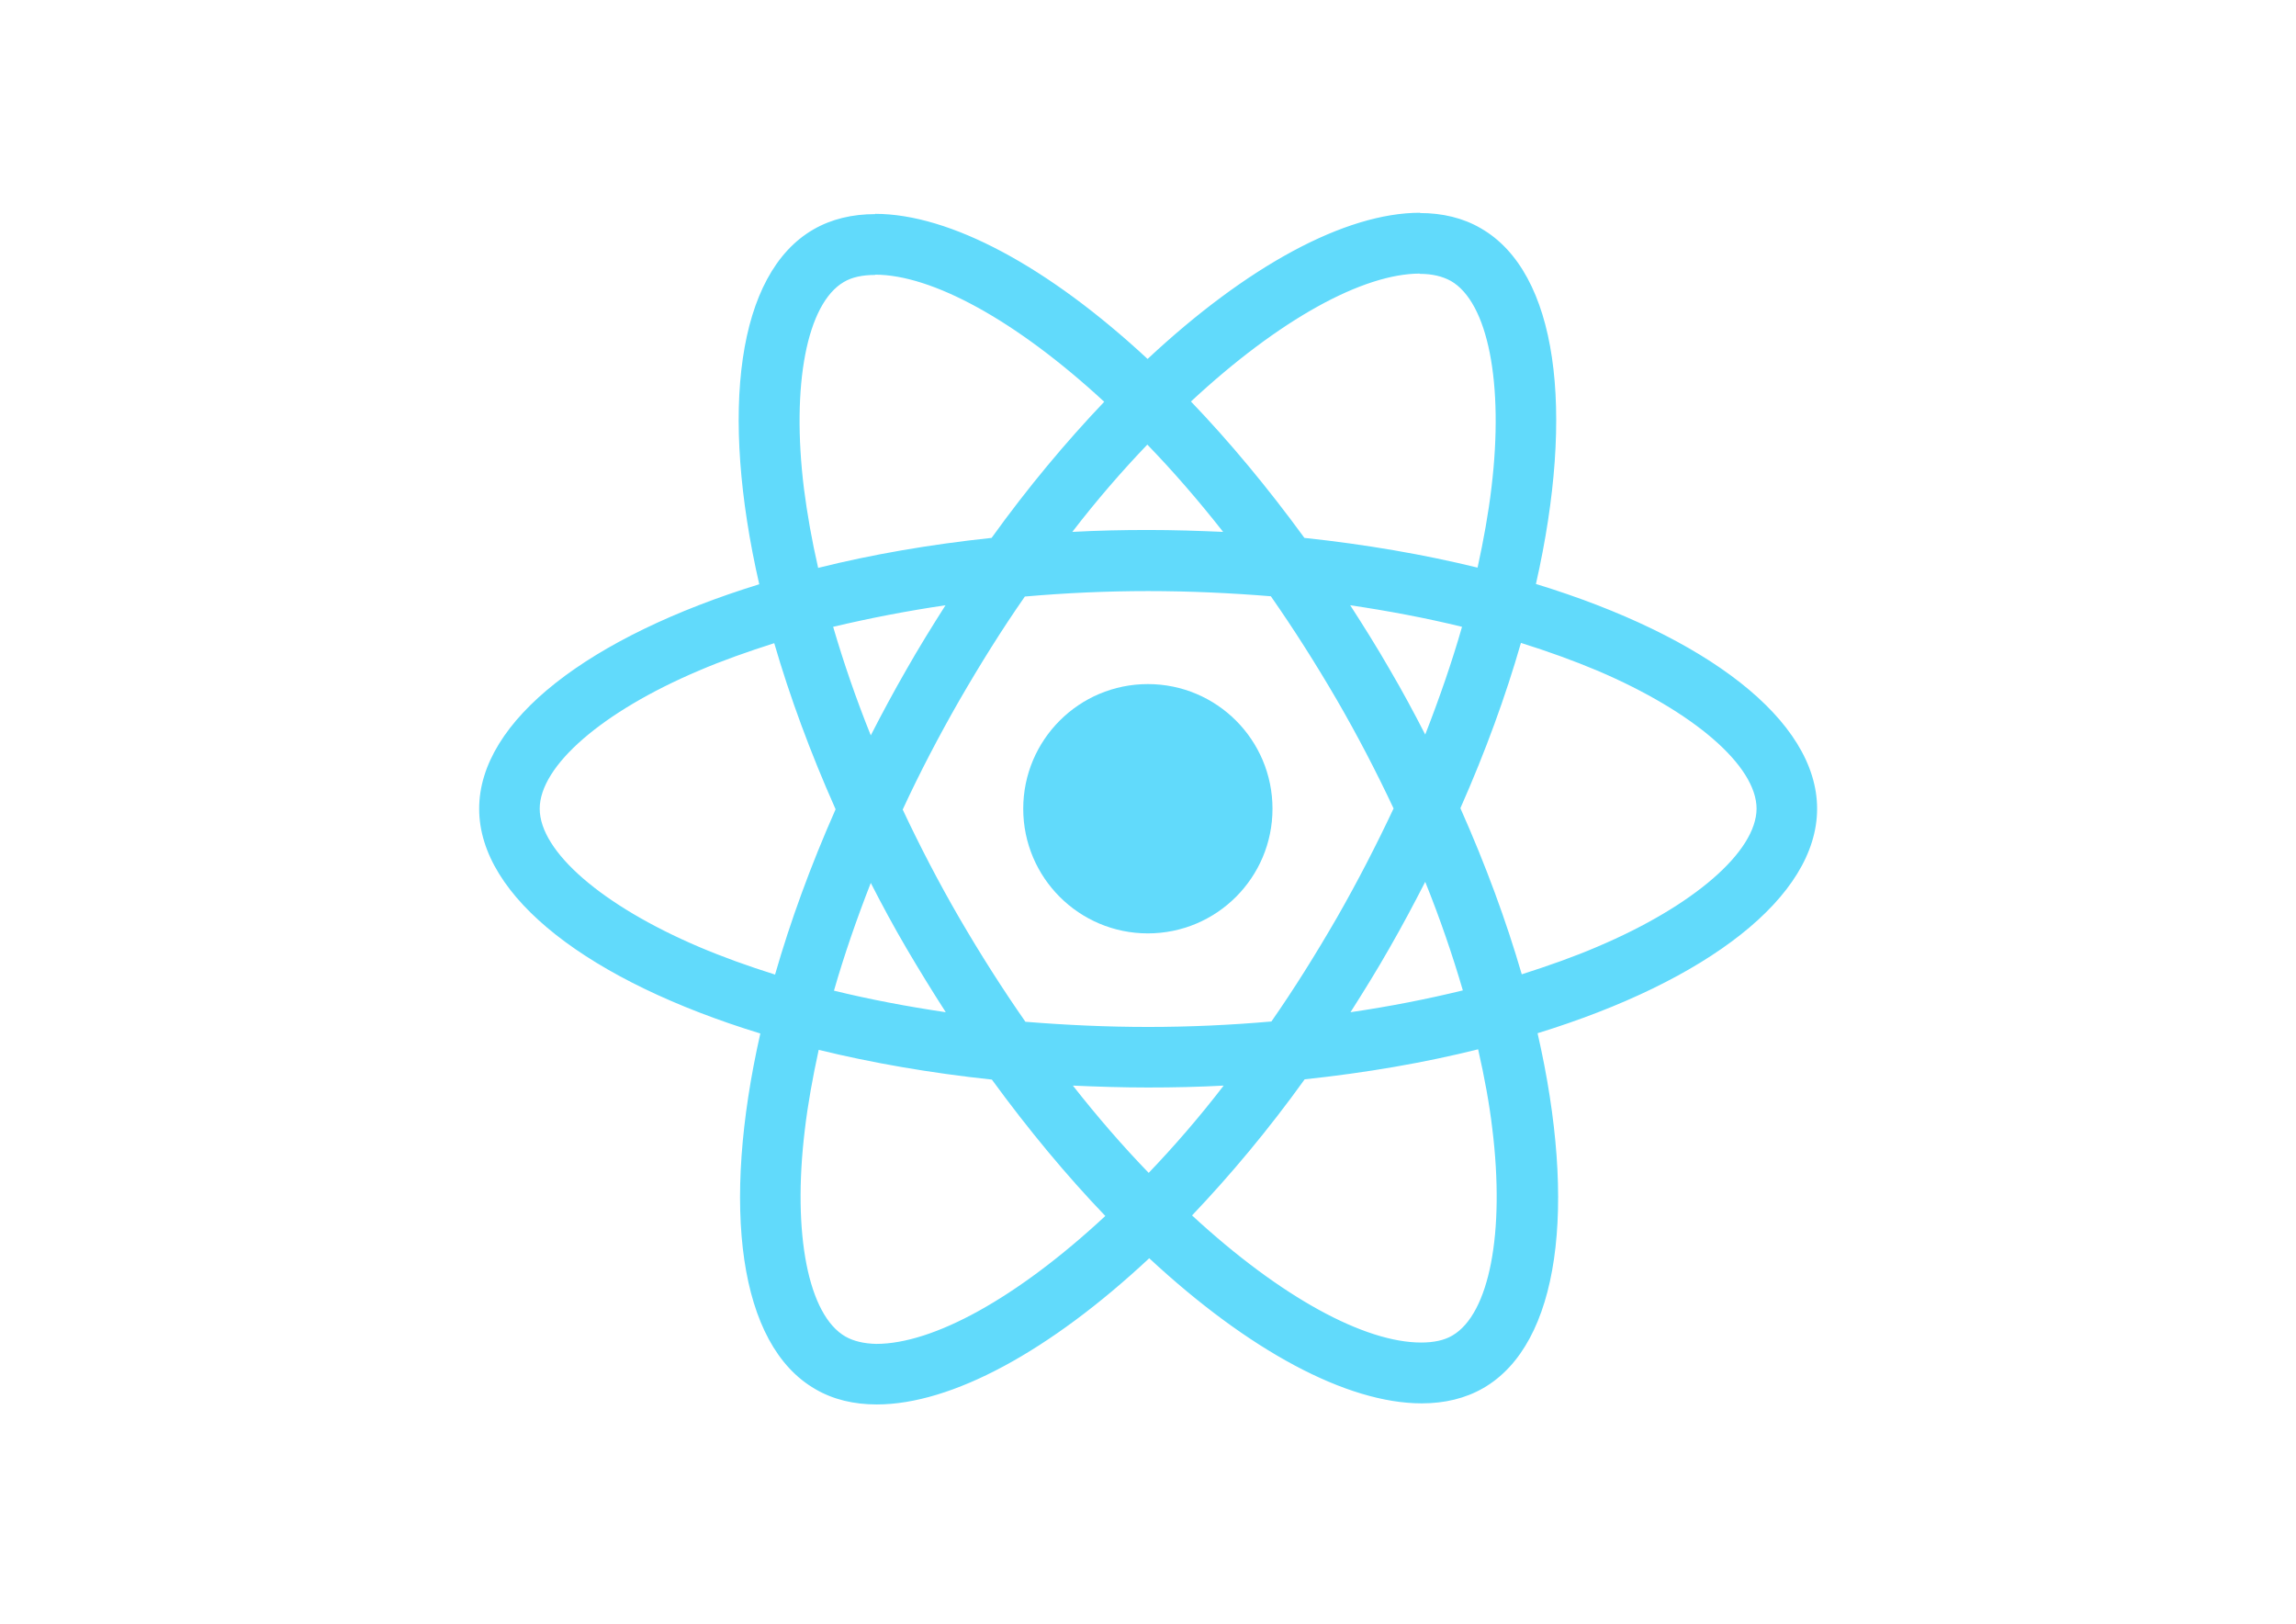
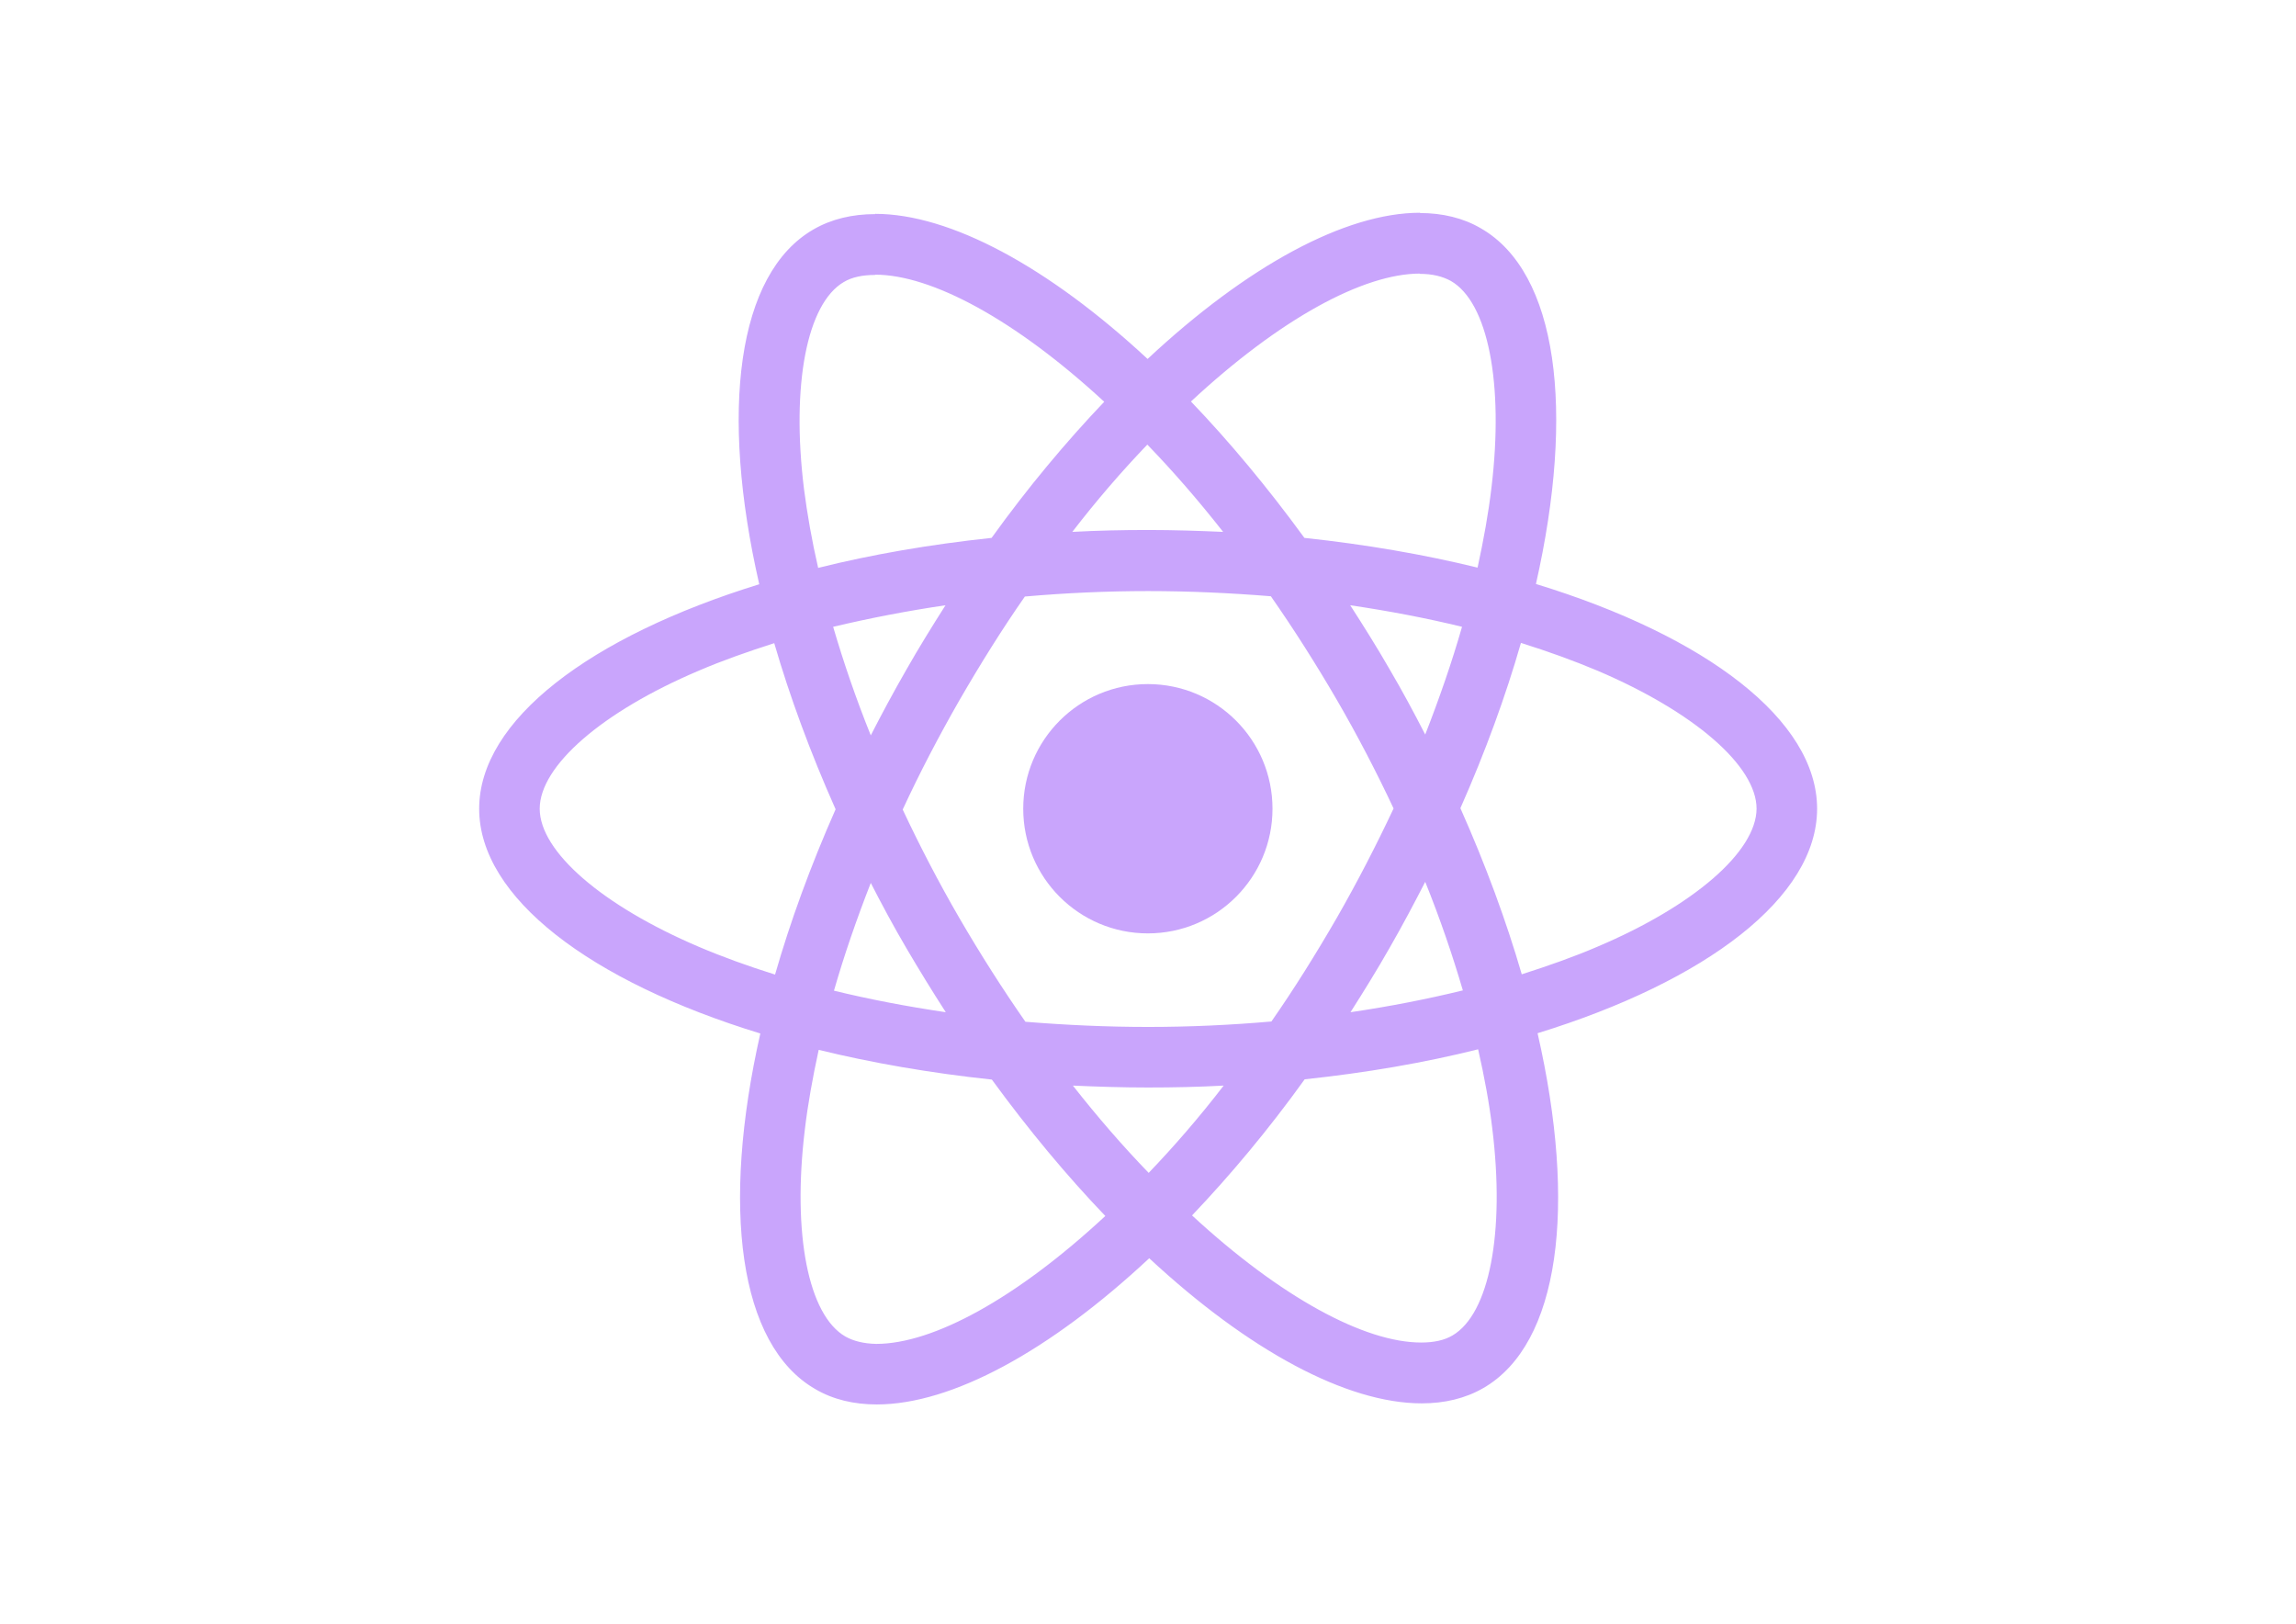
<svg xmlns="http://www.w3.org/2000/svg" viewBox="0 0 841.9 595.3">
-   <g fill="#61DAFB">
+   <g fill="#c9a5fc">
    <path d="M666.3 296.5c0-32.5-40.7-63.3-103.1-82.4 14.4-63.6 8-114.2-20.2-130.4-6.5-3.8-14.1-5.6-22.4-5.6v22.3c4.6 0 8.3.9 11.4 2.6 13.6 7.8 19.5 37.5 14.9 75.7-1.1 9.4-2.9 19.3-5.1 29.4-19.6-4.8-41-8.5-63.5-10.9-13.5-18.5-27.5-35.3-41.6-50 32.6-30.3 63.2-46.9 84-46.9V78c-27.5 0-63.5 19.6-99.9 53.6-36.4-33.8-72.4-53.2-99.9-53.2v22.3c20.7 0 51.4 16.5 84 46.6-14 14.7-28 31.4-41.3 49.9-22.6 2.4-44 6.1-63.6 11-2.3-10-4-19.7-5.2-29-4.7-38.2 1.1-67.9 14.6-75.8 3-1.8 6.9-2.6 11.5-2.6V78.5c-8.4 0-16 1.8-22.6 5.6-28.1 16.2-34.4 66.7-19.9 130.1-62.2 19.2-102.7 49.9-102.7 82.3 0 32.5 40.7 63.3 103.1 82.4-14.4 63.6-8 114.2 20.2 130.4 6.5 3.8 14.1 5.6 22.5 5.6 27.5 0 63.5-19.6 99.9-53.6 36.4 33.8 72.4 53.2 99.9 53.2 8.4 0 16-1.8 22.6-5.6 28.1-16.2 34.4-66.7 19.9-130.1 62-19.1 102.5-49.9 102.5-82.3zm-130.2-66.7c-3.7 12.9-8.3 26.2-13.5 39.5-4.1-8-8.4-16-13.1-24-4.6-8-9.5-15.8-14.4-23.4 14.2 2.1 27.9 4.7 41 7.9zm-45.8 106.5c-7.8 13.5-15.8 26.3-24.1 38.2-14.9 1.3-30 2-45.2 2-15.1 0-30.2-.7-45-1.9-8.3-11.9-16.4-24.6-24.2-38-7.6-13.1-14.5-26.4-20.8-39.8 6.2-13.4 13.2-26.8 20.7-39.9 7.8-13.5 15.8-26.3 24.1-38.2 14.9-1.3 30-2 45.2-2 15.1 0 30.2.7 45 1.9 8.3 11.9 16.4 24.6 24.2 38 7.6 13.1 14.5 26.4 20.8 39.8-6.3 13.4-13.2 26.8-20.7 39.9zm32.3-13c5.4 13.4 10 26.8 13.8 39.8-13.1 3.2-26.9 5.9-41.2 8 4.9-7.7 9.8-15.6 14.4-23.7 4.6-8 8.9-16.1 13-24.1zM421.2 430c-9.3-9.6-18.6-20.3-27.8-32 9 .4 18.2.7 27.5.7 9.4 0 18.7-.2 27.8-.7-9 11.7-18.3 22.4-27.5 32zm-74.4-58.9c-14.2-2.1-27.9-4.7-41-7.9 3.7-12.9 8.3-26.2 13.5-39.5 4.1 8 8.4 16 13.1 24 4.7 8 9.5 15.8 14.4 23.4zM420.7 163c9.3 9.6 18.6 20.3 27.8 32-9-.4-18.2-.7-27.5-.7-9.4 0-18.7.2-27.8.7 9-11.7 18.3-22.4 27.5-32zm-74 58.9c-4.9 7.7-9.8 15.6-14.4 23.7-4.6 8-8.9 16-13 24-5.4-13.4-10-26.8-13.8-39.8 13.1-3.1 26.9-5.8 41.2-7.9zm-90.5 125.2c-35.4-15.1-58.3-34.9-58.3-50.6 0-15.7 22.9-35.6 58.3-50.6 8.6-3.7 18-7 27.7-10.1 5.7 19.6 13.2 40 22.5 60.9-9.2 20.8-16.6 41.1-22.2 60.6-9.9-3.1-19.3-6.5-28-10.2zM310 490c-13.6-7.8-19.5-37.5-14.9-75.7 1.1-9.4 2.9-19.3 5.1-29.4 19.6 4.8 41 8.5 63.5 10.9 13.5 18.5 27.5 35.3 41.6 50-32.6 30.3-63.2 46.9-84 46.9-4.5-.1-8.3-1-11.3-2.7zm237.2-76.2c4.7 38.2-1.1 67.9-14.6 75.8-3 1.8-6.9 2.6-11.5 2.6-20.7 0-51.4-16.5-84-46.6 14-14.7 28-31.4 41.3-49.9 22.6-2.4 44-6.1 63.6-11 2.3 10.1 4.1 19.8 5.2 29.1zm38.5-66.7c-8.6 3.7-18 7-27.7 10.1-5.7-19.6-13.2-40-22.5-60.9 9.2-20.8 16.6-41.1 22.2-60.6 9.9 3.1 19.3 6.5 28.1 10.2 35.4 15.1 58.3 34.9 58.3 50.6-.1 15.7-23 35.6-58.4 50.6zM320.8 78.4z" />
    <circle cx="420.9" cy="296.5" r="45.7" />
    <path d="M520.5 78.1z" />
  </g>
</svg>
